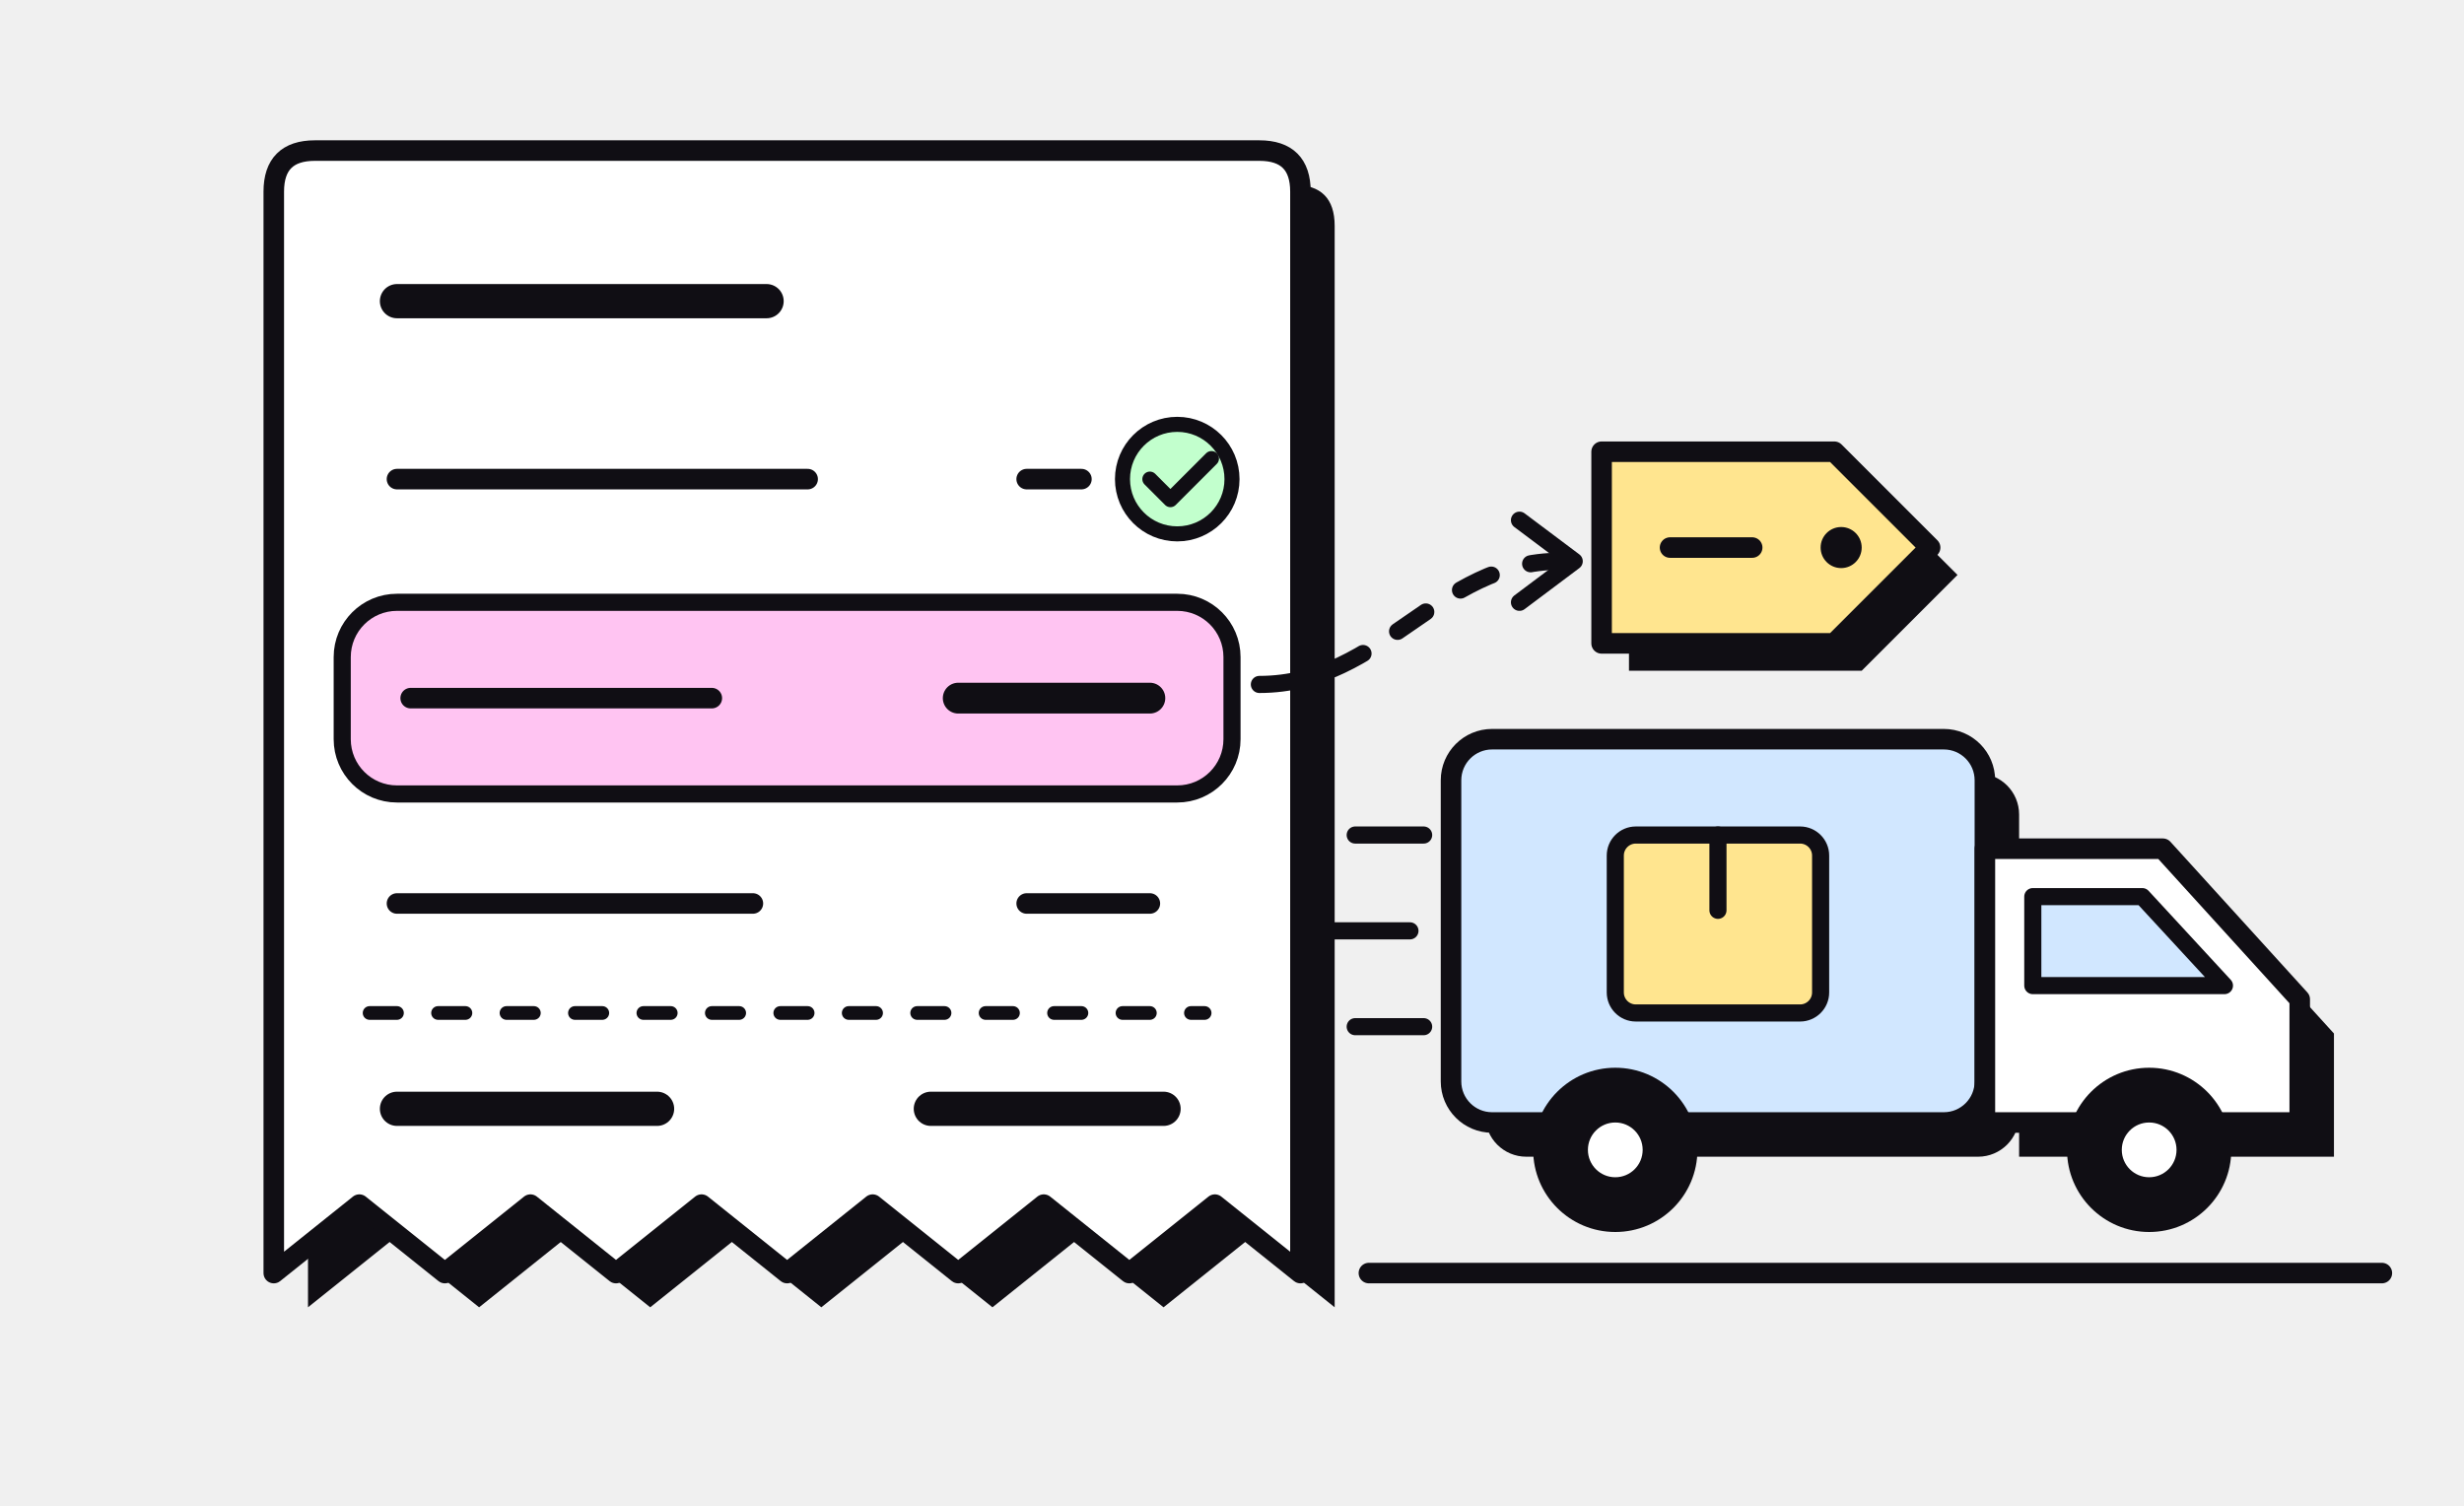
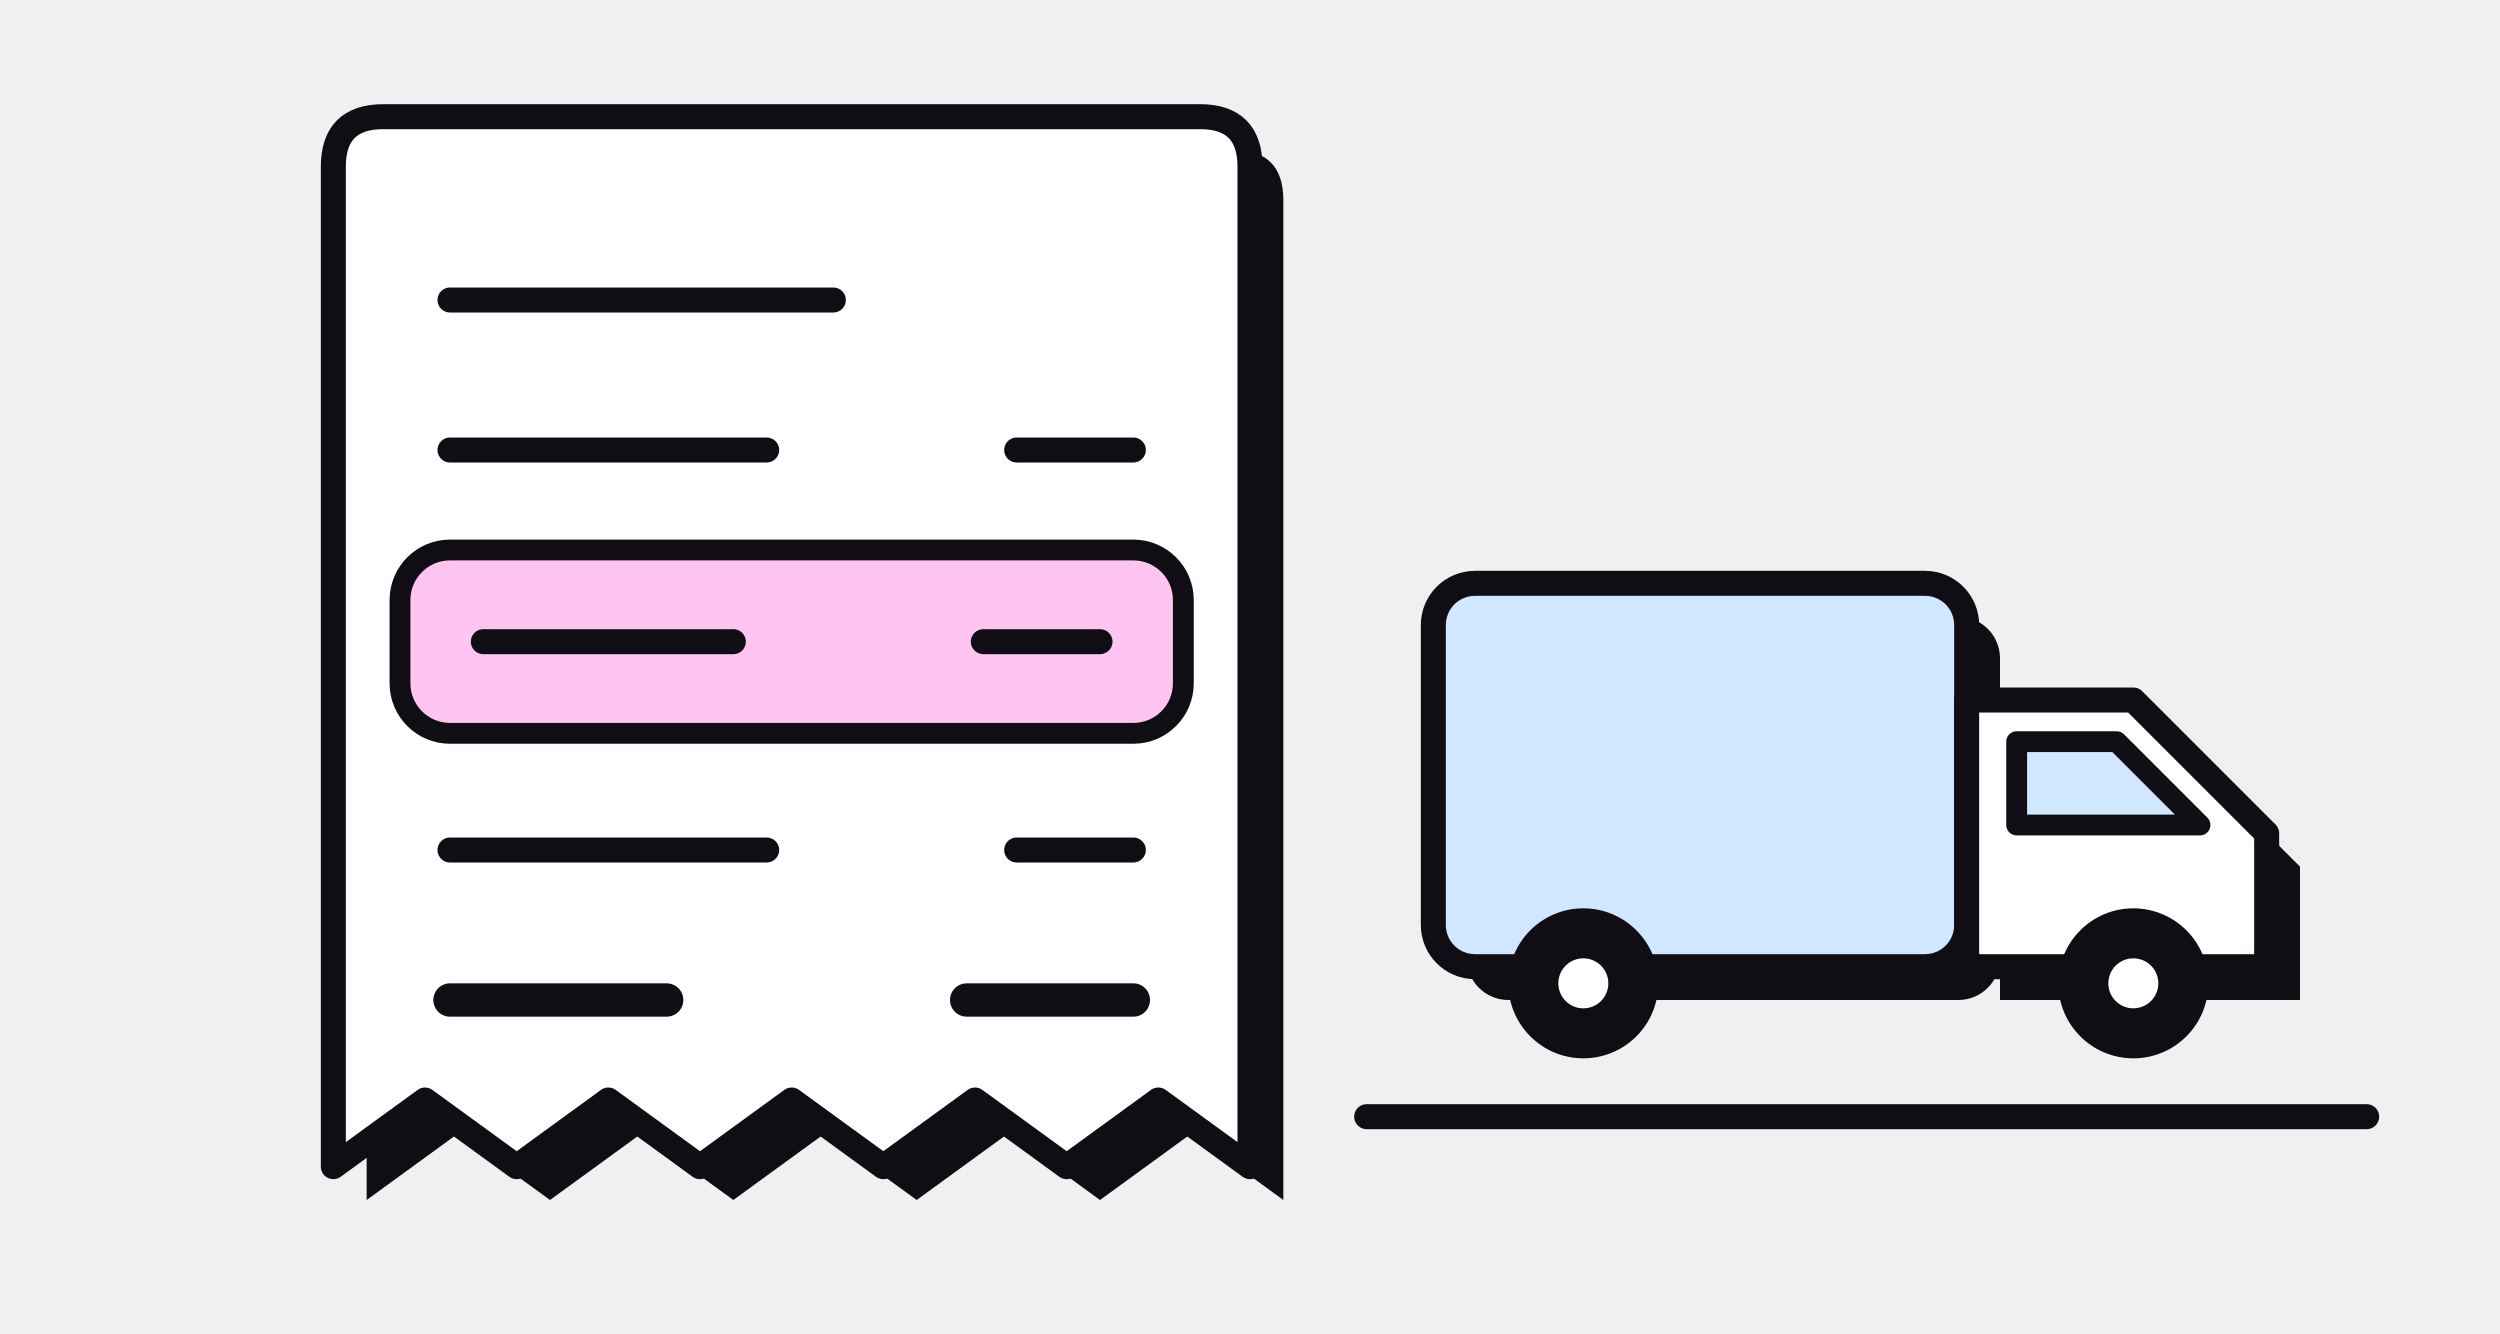
- <svg xmlns="http://www.w3.org/2000/svg" viewBox="0 0 360 220" fill="none">
+ <svg xmlns="http://www.w3.org/2000/svg" viewBox="0 0 300 160" fill="none">
  <style>.o{stroke:#100e14;stroke-width:3;stroke-linejoin:round;stroke-linecap:round}.k{fill:#100e14}</style>
-   <path class="k" transform="translate(5 5)" d="M46 22H184Q190 22 190 28V186L177.5 176L165 186L152.5 176L140 186L127.5 176L115 186L102.5 176L90 186L77.5 176L65 186L52.5 176L40 186V28Q40 22 46 22Z" />
-   <path class="o" d="M46 22H184Q190 22 190 28V186L177.5 176L165 186L152.5 176L140 186L127.5 176L115 186L102.5 176L90 186L77.5 176L65 186L52.5 176L40 186V28Q40 22 46 22Z" fill="#fff" />
-   <path class="o" style="stroke-width:5" d="M58 44H112" />
-   <path class="o" d="M58 70H118M150 70H158" />
-   <circle class="o" style="stroke-width:2.2" cx="172" cy="70" r="8" fill="#c2ffcd" />
-   <path class="o" style="stroke-width:2.2" d="M168 70l3 3l6-6" />
-   <rect class="o" style="stroke-width:2.5" x="50" y="88" width="130" height="28" rx="8" fill="#ffc4f2" />
-   <path class="o" d="M60 102H104" />
-   <path class="o" style="stroke-width:4.5" d="M140 102H168" />
-   <path class="o" d="M58 132H110M150 132H168" />
-   <path class="o" style="stroke-width:2;stroke-dasharray:4 6" d="M54 148H176" />
-   <path class="o" style="stroke-width:5" d="M58 162H96M136 162H170" />
-   <path class="o" style="stroke-width:2.5;stroke-dasharray:5 6" d="M184 100C202 100 210 82 228 82" />
-   <path class="o" style="stroke-width:2.5" d="M222 76L230 82L222 88" />
-   <path class="k" transform="translate(4 4)" d="M234 66H268L282 80L268 94H234Z" />
-   <path class="o" d="M234 66H268L282 80L268 94H234Z" fill="#ffe58f" />
-   <circle class="k" cx="269" cy="80" r="3" />
-   <path class="o" d="M244 80H256" />
-   <path class="o" style="stroke-width:2.5" d="M198 122H208M192 136H206M198 150H208" />
-   <rect class="k" x="217" y="113" width="78" height="56" rx="6" />
-   <rect class="o" x="212" y="108" width="78" height="56" rx="6" fill="#d1e7ff" />
-   <path class="k" d="M295 129H321L341 151V169H295Z" />
-   <path class="o" d="M290 124H316L336 146V164H290Z" fill="#fff" />
-   <path class="o" style="stroke-width:2.5" d="M297 131H313L325 144H297Z" fill="#d1e7ff" />
-   <rect class="o" style="stroke-width:2.5" x="236" y="122" width="30" height="26" rx="3" fill="#ffe58f" />
-   <path class="o" style="stroke-width:2.5" d="M251 122V133" />
-   <circle class="k" cx="236" cy="168" r="12" />
-   <circle cx="236" cy="168" r="4" fill="#fff" />
-   <circle class="k" cx="314" cy="168" r="12" />
-   <circle cx="314" cy="168" r="4" fill="#fff" />
-   <path class="o" d="M200 186H348" />
+   <path class="k" transform="translate(4 4)" d="M46 14H144Q150 14 150 20V140L139 132L128 140L117 132L106 140L95 132L84 140L73 132L62 140L51 132L40 140V20Q40 14 46 14Z" />
+   <path class="o" d="M46 14H144Q150 14 150 20V140L139 132L128 140L117 132L106 140L95 132L84 140L73 132L62 140L51 132L40 140V20Q40 14 46 14Z" fill="#fff" />
+   <path class="o" d="M54 36H100M54 54H92M122 54H136" />
+   <rect class="o" style="stroke-width:2.5" x="48" y="66" width="94" height="22" rx="6" fill="#ffc4f2" />
+   <path class="o" d="M58 77H88M118 77H132M54 102H92M122 102H136" />
+   <path class="o" style="stroke-width:4" d="M54 120H80M116 120H136" />
+   <rect class="k" x="176" y="74" width="64" height="46" rx="5" />
+   <rect class="o" x="172" y="70" width="64" height="46" rx="5" fill="#d1e7ff" />
+   <path class="k" d="M240 88H260L276 104V120H240Z" />
+   <path class="o" d="M236 84H256L272 100V116H236Z" fill="#fff" />
+   <path class="o" style="stroke-width:2.5" d="M242 89H254L264 99H242Z" fill="#d1e7ff" />
+   <circle class="k" cx="190" cy="118" r="9" />
+   <circle cx="190" cy="118" r="3" fill="#fff" />
+   <circle class="k" cx="256" cy="118" r="9" />
+   <circle cx="256" cy="118" r="3" fill="#fff" />
+   <path class="o" d="M164 134H284" />
</svg>
